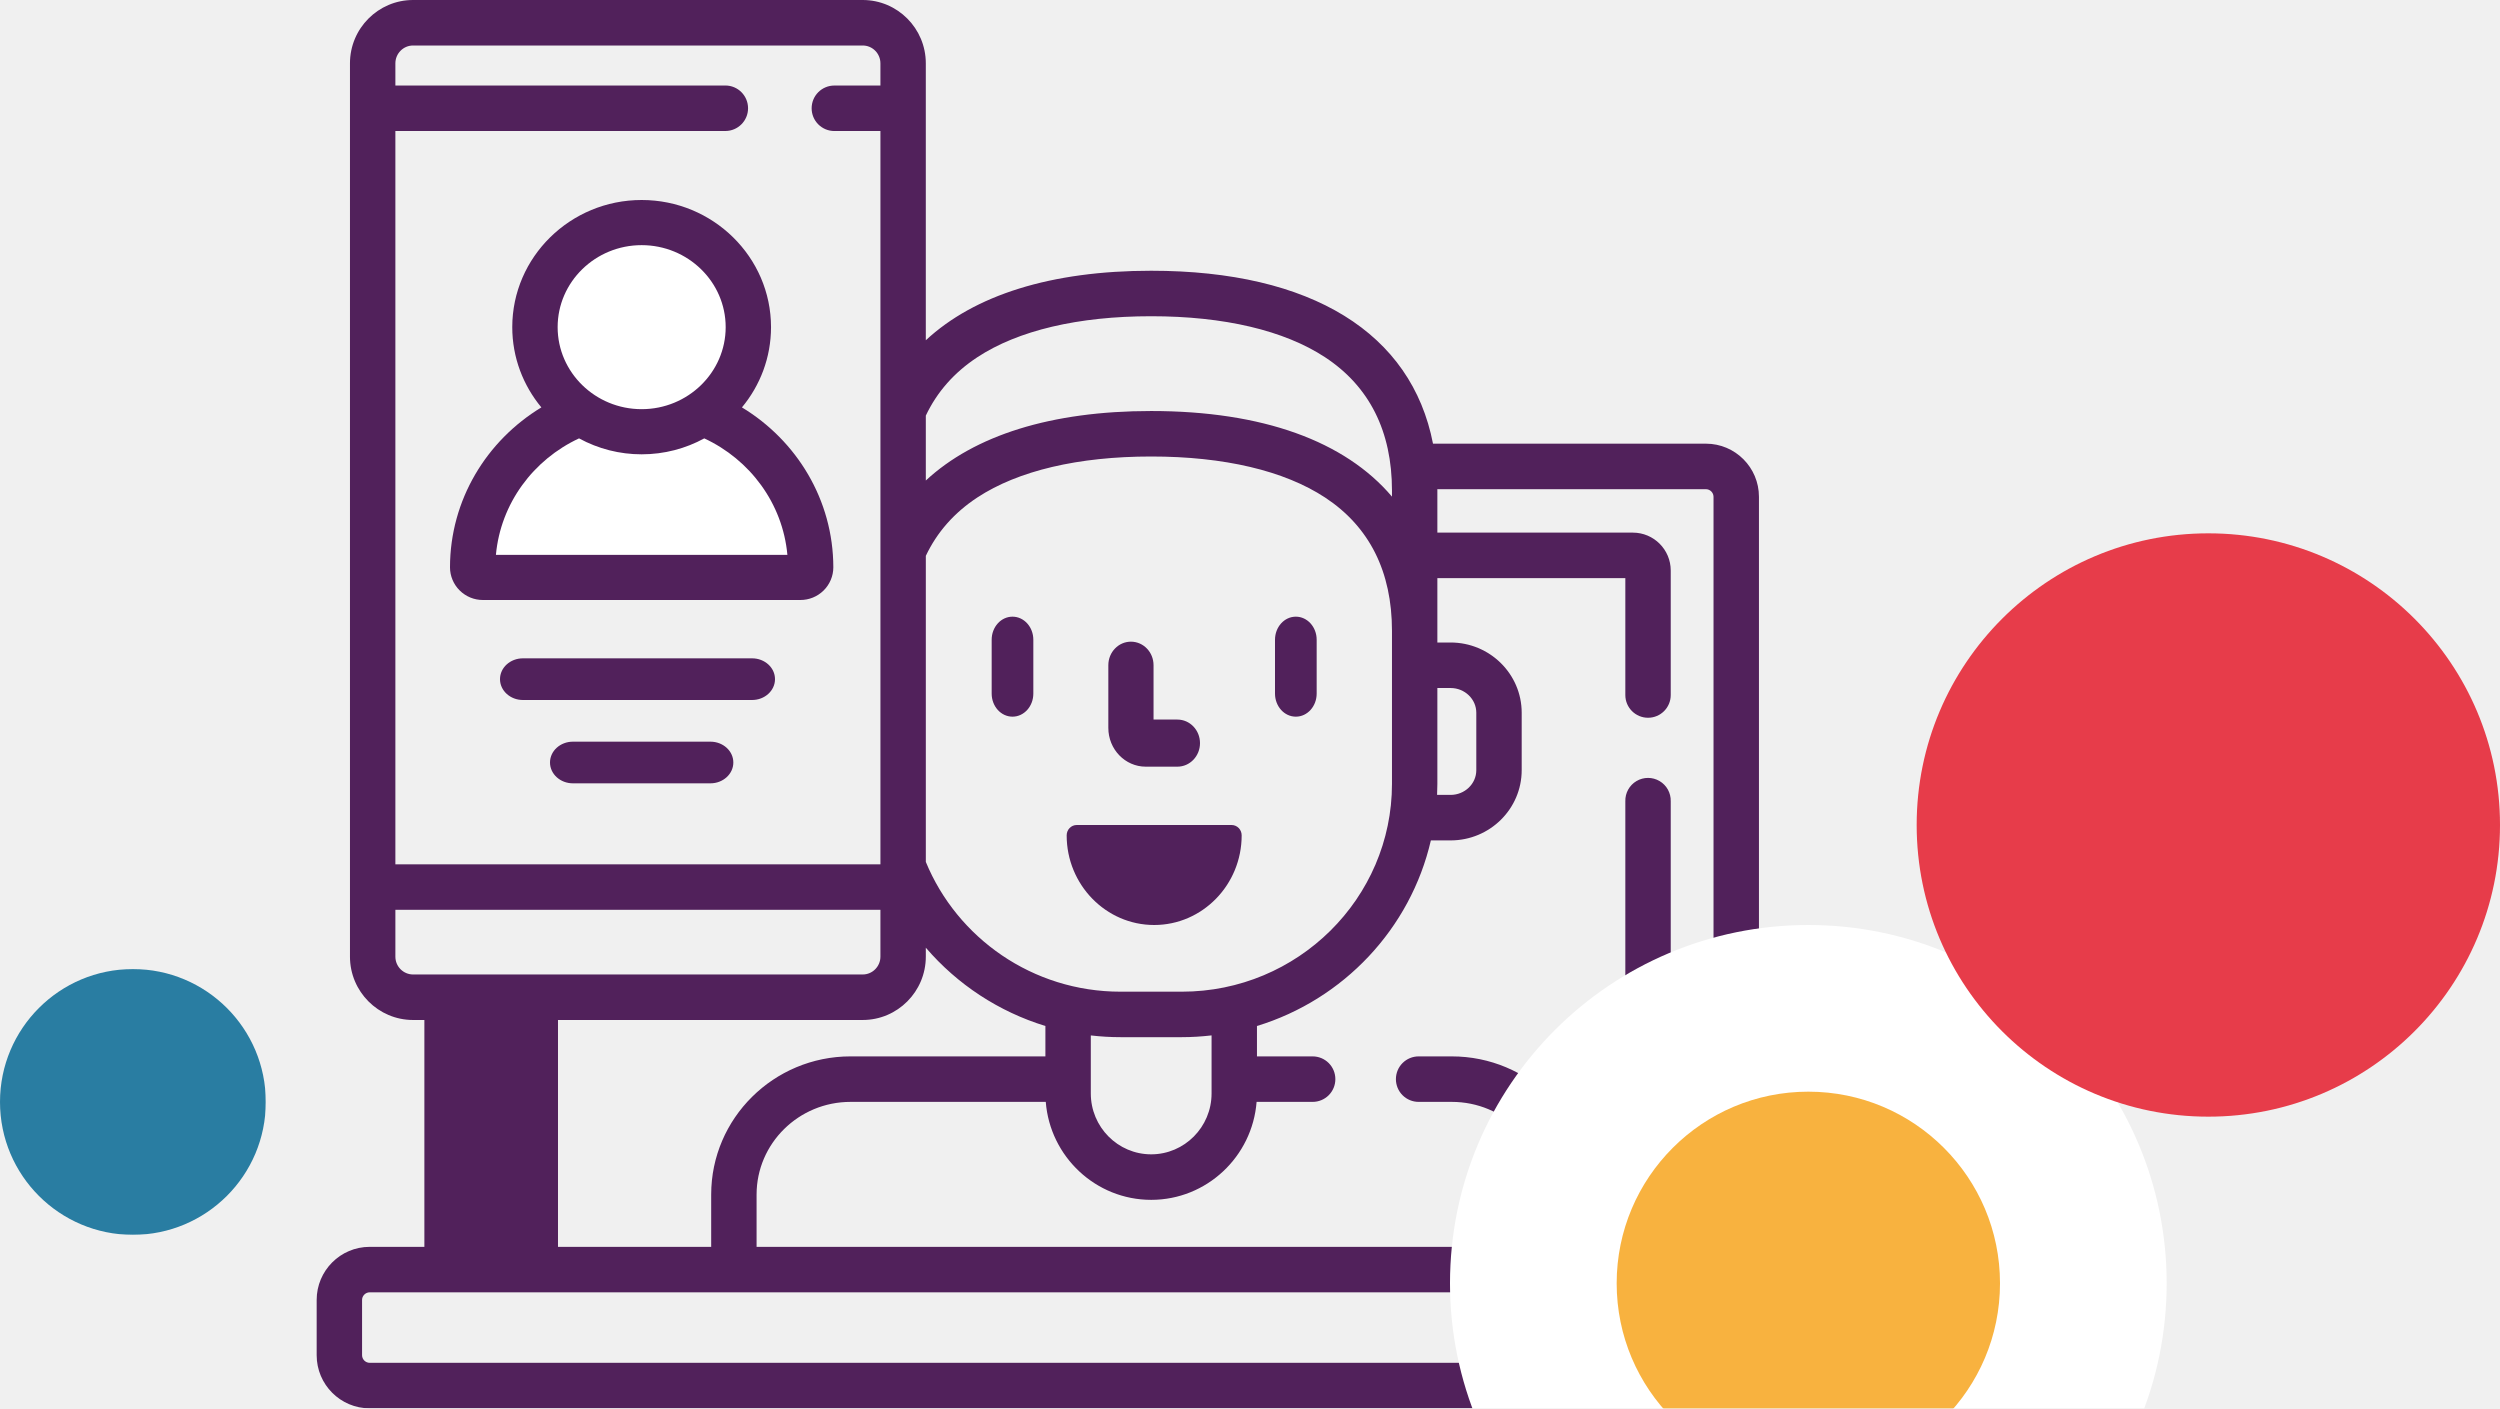
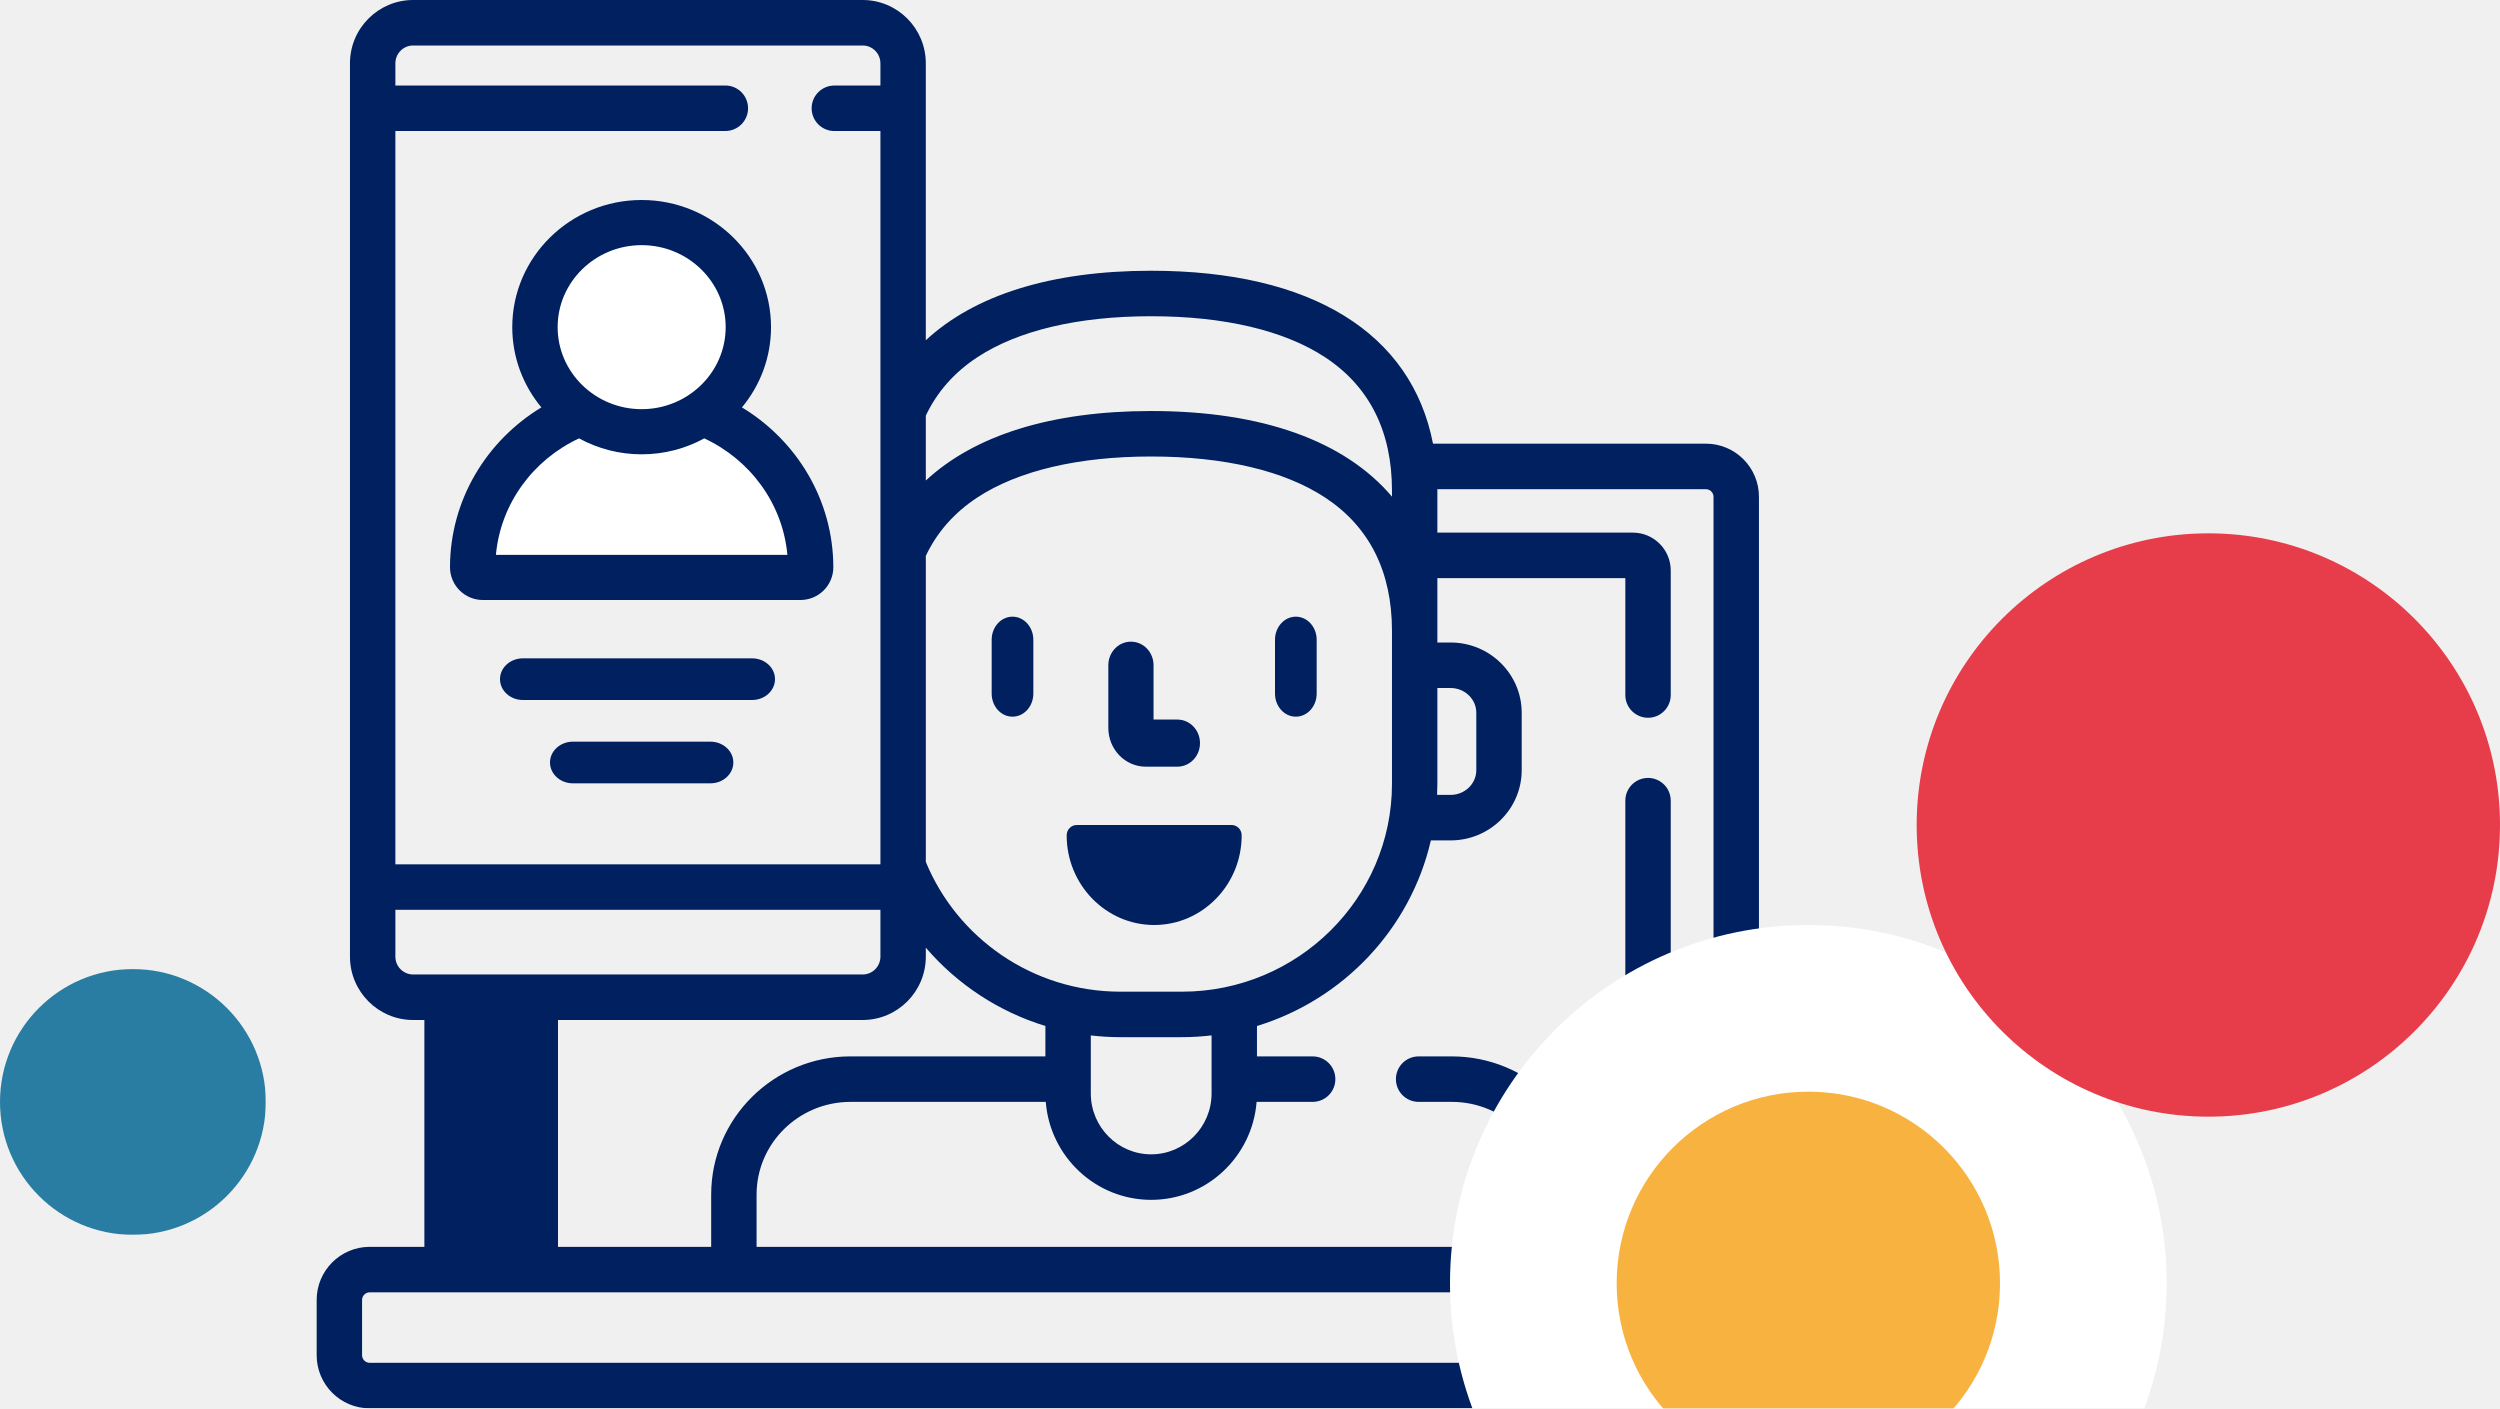
<svg xmlns="http://www.w3.org/2000/svg" xmlns:xlink="http://www.w3.org/1999/xlink" width="300" height="169">
  <defs>
    <path id="a" d="M0 0h300v169H0z" />
    <path id="c" d="M0 .288h31.896V32.18H0z" />
  </defs>
  <g fill="none" fill-rule="evenodd">
    <mask id="b" fill="#fff">
      <use xlink:href="#a" />
    </mask>
    <g mask="url(#b)">
-       <path d="M138.5 111c-5.791 0-10.5-4.828-10.5-10.758 0-.687.541-1.242 1.21-1.242h18.58c.669 0 1.21.555 1.21 1.242 0 5.93-4.709 10.758-10.5 10.758" fill="#51215B" fill-rule="nonzero" />
+       <path d="M138.5 111c-5.791 0-10.5-4.828-10.5-10.758 0-.687.541-1.242 1.21-1.242h18.58c.669 0 1.21.555 1.21 1.242 0 5.93-4.709 10.758-10.5 10.758" fill="#002060" fill-rule="nonzero" />
      <path d="M83.871 50a13.025 13.025 0 01-7.371 2.267A13.03 13.03 0 0169.129 50C61.47 52.916 56.013 60.23 56 68.774c0 .326.131.636.365.867.23.23.55.359.878.359h38.511c.332 0 .648-.128.881-.359.234-.23.365-.541.365-.867C96.985 60.23 91.53 52.916 83.871 50" fill="#FFF" fill-rule="nonzero" />
      <path d="M90 39.5C90 46.402 84.18 52 76.999 52 69.822 52 64 46.402 64 39.5S69.822 27 76.999 27C84.18 27 90 32.598 90 39.5" fill="#FFF" fill-rule="nonzero" />
-       <path d="M137.486 92h3.803c1.496 0 2.711-1.263 2.711-2.825 0-1.561-1.215-2.827-2.711-2.827h-2.864v-6.523c0-1.562-1.215-2.825-2.714-2.825-1.496 0-2.711 1.263-2.711 2.825v7.525c0 2.564 2.013 4.65 4.486 4.65M121.5 86c1.382 0 2.5-1.238 2.5-2.769v-6.46c0-1.53-1.118-2.771-2.5-2.771s-2.5 1.24-2.5 2.771v6.46c0 1.53 1.118 2.769 2.5 2.769m34 0c1.382 0 2.5-1.238 2.5-2.769v-6.46c0-1.53-1.118-2.771-2.5-2.771s-2.5 1.24-2.5 2.771v6.46c0 1.53 1.118 2.769 2.5 2.769" fill="#51215B" fill-rule="nonzero" />
-       <path d="M218.55 162.629c0 .492-.415.91-.908.91H44.358a.923.923 0 01-.91-.91v-6.639c0-.494.417-.91.91-.91h173.284a.92.92 0 01.908.91v6.639zM56.37 149.622h5.138v-27.223h-5.137v27.223zm-6.8-32.684a2.134 2.134 0 01-2.124-2.14v-5.618h58.204v5.617c0 1.18-.953 2.14-2.123 2.14H49.57zM47.446 15.72h39.597a2.727 2.727 0 002.724-2.729c0-1.509-1.22-2.73-2.724-2.73H47.446V7.6c0-1.18.951-2.14 2.124-2.14h53.957c1.17 0 2.123.96 2.123 2.14v2.664h-5.529a2.725 2.725 0 00-2.724 2.729 2.725 2.725 0 002.724 2.73h5.53v88H47.445v-88zm63.652 99.076v-1.073a30.794 30.794 0 0014.35 9.396v3.647h-23.386c-9.22 0-16.72 7.437-16.72 16.578v6.277H66.959v-27.223h36.568c4.176 0 7.571-3.41 7.571-7.602zm0-48.092c1.34-2.83 3.398-5.175 6.18-7.005 4.897-3.216 12.112-4.919 20.864-4.919 8.751 0 15.967 1.703 20.863 4.919 5.328 3.504 8.032 8.891 8.032 16.012v18.351c0 13.749-11.31 24.94-25.213 24.94h-7.365c-10.555 0-19.607-6.451-23.36-15.572V66.705zm0-16.83c1.34-2.83 3.398-5.175 6.18-7.005 4.897-3.219 12.112-4.921 20.864-4.921 8.751 0 15.967 1.702 20.863 4.92 5.328 3.502 8.032 8.89 8.032 16.008v.72c-5.647-6.658-15.517-10.274-28.895-10.274-12.018 0-21.207 2.923-27.044 8.34v-7.787zm19.798 81.342v-6.965c1.17.138 2.355.209 3.563.209h7.365c1.206 0 2.394-.077 3.564-.212v6.968c0 4.026-3.25 7.304-7.246 7.304-3.996 0-7.246-3.278-7.246-7.304zM172.45 95.39c.018-.444.034-.882.034-1.328v-11.5h1.584c1.704 0 3.088 1.33 3.088 2.966v6.894c0 1.638-1.384 2.966-3.088 2.966h-1.618v.003zm1.618 5.459c4.708 0 8.535-3.78 8.535-8.428v-6.894c0-4.646-3.827-8.427-8.535-8.427h-1.584v-7.727h22.556v14.034a2.724 2.724 0 105.448 0V68.464a4.547 4.547 0 00-4.54-4.549h-23.464v-5.036c0-.058-.003-.117-.006-.176h32.24a.92.92 0 01.905.91v90.009h-5.135V96.148a2.725 2.725 0 10-5.448 0v53.474h-4.1v-6.277c0-9.141-7.5-16.578-16.72-16.578h-3.987a2.725 2.725 0 00-2.724 2.73 2.725 2.725 0 002.724 2.729h3.988c6.213 0 11.27 4.987 11.27 11.119v6.277H90.79v-6.277c0-6.132 5.056-11.119 11.272-11.119h23.43c.513 6.567 5.989 11.756 12.65 11.756 6.66 0 12.137-5.189 12.65-11.756h6.727a2.725 2.725 0 002.724-2.73 2.725 2.725 0 00-2.724-2.729h-6.683v-3.647c10.381-3.172 18.421-11.674 20.868-22.27h2.365zm43.573 48.772h-6.567V59.61c0-3.512-2.851-6.369-6.356-6.369H171.96c-2.57-13.27-14.571-20.752-33.82-20.752-12.017 0-21.206 2.92-27.043 8.344V7.599c0-4.192-3.395-7.599-7.571-7.599H49.57c-4.176 0-7.574 3.407-7.574 7.6v107.197c0 4.192 3.398 7.602 7.574 7.602h1.355v27.223h-6.567c-3.507 0-6.358 2.856-6.358 6.368v6.639c0 3.512 2.851 6.371 6.358 6.371h173.284c3.504 0 6.358-2.86 6.358-6.371v-6.639c0-3.512-2.854-6.368-6.358-6.368z" fill="#51215B" fill-rule="nonzero" />
-       <path d="M59.51 66.582c.565-6.179 4.492-11.427 9.975-13.976a15.64 15.64 0 007.512 1.912c2.727 0 5.287-.696 7.516-1.912 5.482 2.549 9.412 7.797 9.974 13.976H59.51zm17.487-37.164c5.56 0 10.084 4.414 10.084 9.84 0 5.428-4.525 9.842-10.084 9.842-5.558 0-10.08-4.414-10.08-9.842 0-5.426 4.522-9.84 10.08-9.84zm12.035 19.47c2.183-2.63 3.491-5.98 3.491-9.63C92.523 30.846 85.559 24 76.997 24c-8.559 0-15.525 6.846-15.525 15.258 0 3.65 1.313 7 3.493 9.63C58.403 52.861 54.01 59.972 54 68.077a3.911 3.911 0 001.169 2.784A3.937 3.937 0 0057.95 72h38.096a3.958 3.958 0 002.782-1.135A3.925 3.925 0 00100 68.079c-.013-8.106-4.405-15.217-10.968-19.192zM90.25 79H62.753C61.232 79 60 80.118 60 81.499S61.232 84 62.752 84H90.25c1.52 0 2.75-1.12 2.75-2.501C93 80.118 91.77 79 90.25 79m-5 10H68.753C67.232 89 66 90.118 66 91.499S67.232 94 68.752 94H85.25c1.52 0 2.75-1.12 2.75-2.501C88 90.118 86.77 89 85.25 89" fill="#51215B" fill-rule="nonzero" />
+       <path d="M137.486 92h3.803c1.496 0 2.711-1.263 2.711-2.825 0-1.561-1.215-2.827-2.711-2.827h-2.864v-6.523c0-1.562-1.215-2.825-2.714-2.825-1.496 0-2.711 1.263-2.711 2.825v7.525c0 2.564 2.013 4.65 4.486 4.65M121.5 86c1.382 0 2.5-1.238 2.5-2.769v-6.46c0-1.53-1.118-2.771-2.5-2.771s-2.5 1.24-2.5 2.771v6.46c0 1.53 1.118 2.769 2.5 2.769m34 0c1.382 0 2.5-1.238 2.5-2.769v-6.46c0-1.53-1.118-2.771-2.5-2.771s-2.5 1.24-2.5 2.771v6.46c0 1.53 1.118 2.769 2.5 2.769" fill="#002060" fill-rule="nonzero" />
+       <path d="M218.55 162.629c0 .492-.415.91-.908.91H44.358a.923.923 0 01-.91-.91v-6.639c0-.494.417-.91.91-.91h173.284a.92.92 0 01.908.91v6.639zM56.37 149.622h5.138v-27.223h-5.137v27.223zm-6.8-32.684a2.134 2.134 0 01-2.124-2.14v-5.618h58.204v5.617c0 1.18-.953 2.14-2.123 2.14H49.57zM47.446 15.72h39.597a2.727 2.727 0 002.724-2.729c0-1.509-1.22-2.73-2.724-2.73H47.446V7.6c0-1.18.951-2.14 2.124-2.14h53.957c1.17 0 2.123.96 2.123 2.14v2.664h-5.529a2.725 2.725 0 00-2.724 2.729 2.725 2.725 0 002.724 2.73h5.53v88H47.445v-88zm63.652 99.076v-1.073a30.794 30.794 0 0014.35 9.396v3.647h-23.386c-9.22 0-16.72 7.437-16.72 16.578v6.277H66.959v-27.223h36.568c4.176 0 7.571-3.41 7.571-7.602zm0-48.092c1.34-2.83 3.398-5.175 6.18-7.005 4.897-3.216 12.112-4.919 20.864-4.919 8.751 0 15.967 1.703 20.863 4.919 5.328 3.504 8.032 8.891 8.032 16.012v18.351c0 13.749-11.31 24.94-25.213 24.94h-7.365c-10.555 0-19.607-6.451-23.36-15.572V66.705zm0-16.83c1.34-2.83 3.398-5.175 6.18-7.005 4.897-3.219 12.112-4.921 20.864-4.921 8.751 0 15.967 1.702 20.863 4.92 5.328 3.502 8.032 8.89 8.032 16.008v.72c-5.647-6.658-15.517-10.274-28.895-10.274-12.018 0-21.207 2.923-27.044 8.34v-7.787zm19.798 81.342v-6.965c1.17.138 2.355.209 3.563.209h7.365c1.206 0 2.394-.077 3.564-.212v6.968c0 4.026-3.25 7.304-7.246 7.304-3.996 0-7.246-3.278-7.246-7.304zM172.45 95.39c.018-.444.034-.882.034-1.328v-11.5h1.584c1.704 0 3.088 1.33 3.088 2.966v6.894c0 1.638-1.384 2.966-3.088 2.966h-1.618v.003zm1.618 5.459c4.708 0 8.535-3.78 8.535-8.428v-6.894c0-4.646-3.827-8.427-8.535-8.427h-1.584v-7.727h22.556v14.034a2.724 2.724 0 105.448 0V68.464a4.547 4.547 0 00-4.54-4.549h-23.464v-5.036c0-.058-.003-.117-.006-.176h32.24a.92.92 0 01.905.91v90.009h-5.135V96.148a2.725 2.725 0 10-5.448 0v53.474h-4.1v-6.277c0-9.141-7.5-16.578-16.72-16.578h-3.987a2.725 2.725 0 00-2.724 2.73 2.725 2.725 0 002.724 2.729h3.988c6.213 0 11.27 4.987 11.27 11.119v6.277H90.79v-6.277c0-6.132 5.056-11.119 11.272-11.119h23.43c.513 6.567 5.989 11.756 12.65 11.756 6.66 0 12.137-5.189 12.65-11.756h6.727a2.725 2.725 0 002.724-2.73 2.725 2.725 0 00-2.724-2.729h-6.683v-3.647c10.381-3.172 18.421-11.674 20.868-22.27h2.365zm43.573 48.772h-6.567V59.61c0-3.512-2.851-6.369-6.356-6.369H171.96c-2.57-13.27-14.571-20.752-33.82-20.752-12.017 0-21.206 2.92-27.043 8.344V7.599c0-4.192-3.395-7.599-7.571-7.599H49.57c-4.176 0-7.574 3.407-7.574 7.6v107.197c0 4.192 3.398 7.602 7.574 7.602h1.355v27.223h-6.567c-3.507 0-6.358 2.856-6.358 6.368v6.639c0 3.512 2.851 6.371 6.358 6.371h173.284c3.504 0 6.358-2.86 6.358-6.371v-6.639c0-3.512-2.854-6.368-6.358-6.368z" fill="#002060" fill-rule="nonzero" />
+       <path d="M59.51 66.582c.565-6.179 4.492-11.427 9.975-13.976a15.64 15.64 0 007.512 1.912c2.727 0 5.287-.696 7.516-1.912 5.482 2.549 9.412 7.797 9.974 13.976H59.51zm17.487-37.164c5.56 0 10.084 4.414 10.084 9.84 0 5.428-4.525 9.842-10.084 9.842-5.558 0-10.08-4.414-10.08-9.842 0-5.426 4.522-9.84 10.08-9.84zm12.035 19.47c2.183-2.63 3.491-5.98 3.491-9.63C92.523 30.846 85.559 24 76.997 24c-8.559 0-15.525 6.846-15.525 15.258 0 3.65 1.313 7 3.493 9.63C58.403 52.861 54.01 59.972 54 68.077a3.911 3.911 0 001.169 2.784A3.937 3.937 0 0057.95 72h38.096a3.958 3.958 0 002.782-1.135A3.925 3.925 0 00100 68.079c-.013-8.106-4.405-15.217-10.968-19.192zM90.25 79H62.753C61.232 79 60 80.118 60 81.499S61.232 84 62.752 84H90.25c1.52 0 2.75-1.12 2.75-2.501C93 80.118 91.77 79 90.25 79m-5 10H68.753C67.232 89 66 90.118 66 91.499S67.232 94 68.752 94H85.25c1.52 0 2.75-1.12 2.75-2.501C88 90.118 86.77 89 85.25 89" fill="#002060" fill-rule="nonzero" />
      <path d="M260 154.001C260 177.748 240.748 197 216.999 197 193.252 197 174 177.748 174 154.001c0-23.75 19.252-43.001 42.999-43.001 23.75 0 43.001 19.252 43.001 43.001" fill="#FFF" fill-rule="nonzero" />
      <path d="M240 154.001C240 166.703 229.703 177 216.999 177 204.297 177 194 166.703 194 154.001 194 141.3 204.297 131 216.999 131 229.703 131 240 141.3 240 154.001" fill="#F8B23F" fill-rule="nonzero" />
      <path d="M300 99c0 19.33-15.67 35-35 35s-35-15.67-35-35 15.67-35 35-35 35 15.67 35 35" fill="#E73C4A" fill-rule="nonzero" />
      <g transform="translate(0 116)">
        <mask id="d" fill="#fff">
          <use xlink:href="#c" />
        </mask>
        <path d="M31.896 16.234c0 8.809-7.141 15.947-15.95 15.947C7.14 32.18 0 25.043 0 16.234 0 7.426 7.14.288 15.946.288c8.809 0 15.95 7.138 15.95 15.946" fill="#297DA2" fill-rule="nonzero" mask="url(#d)" />
      </g>
    </g>
  </g>
</svg>
